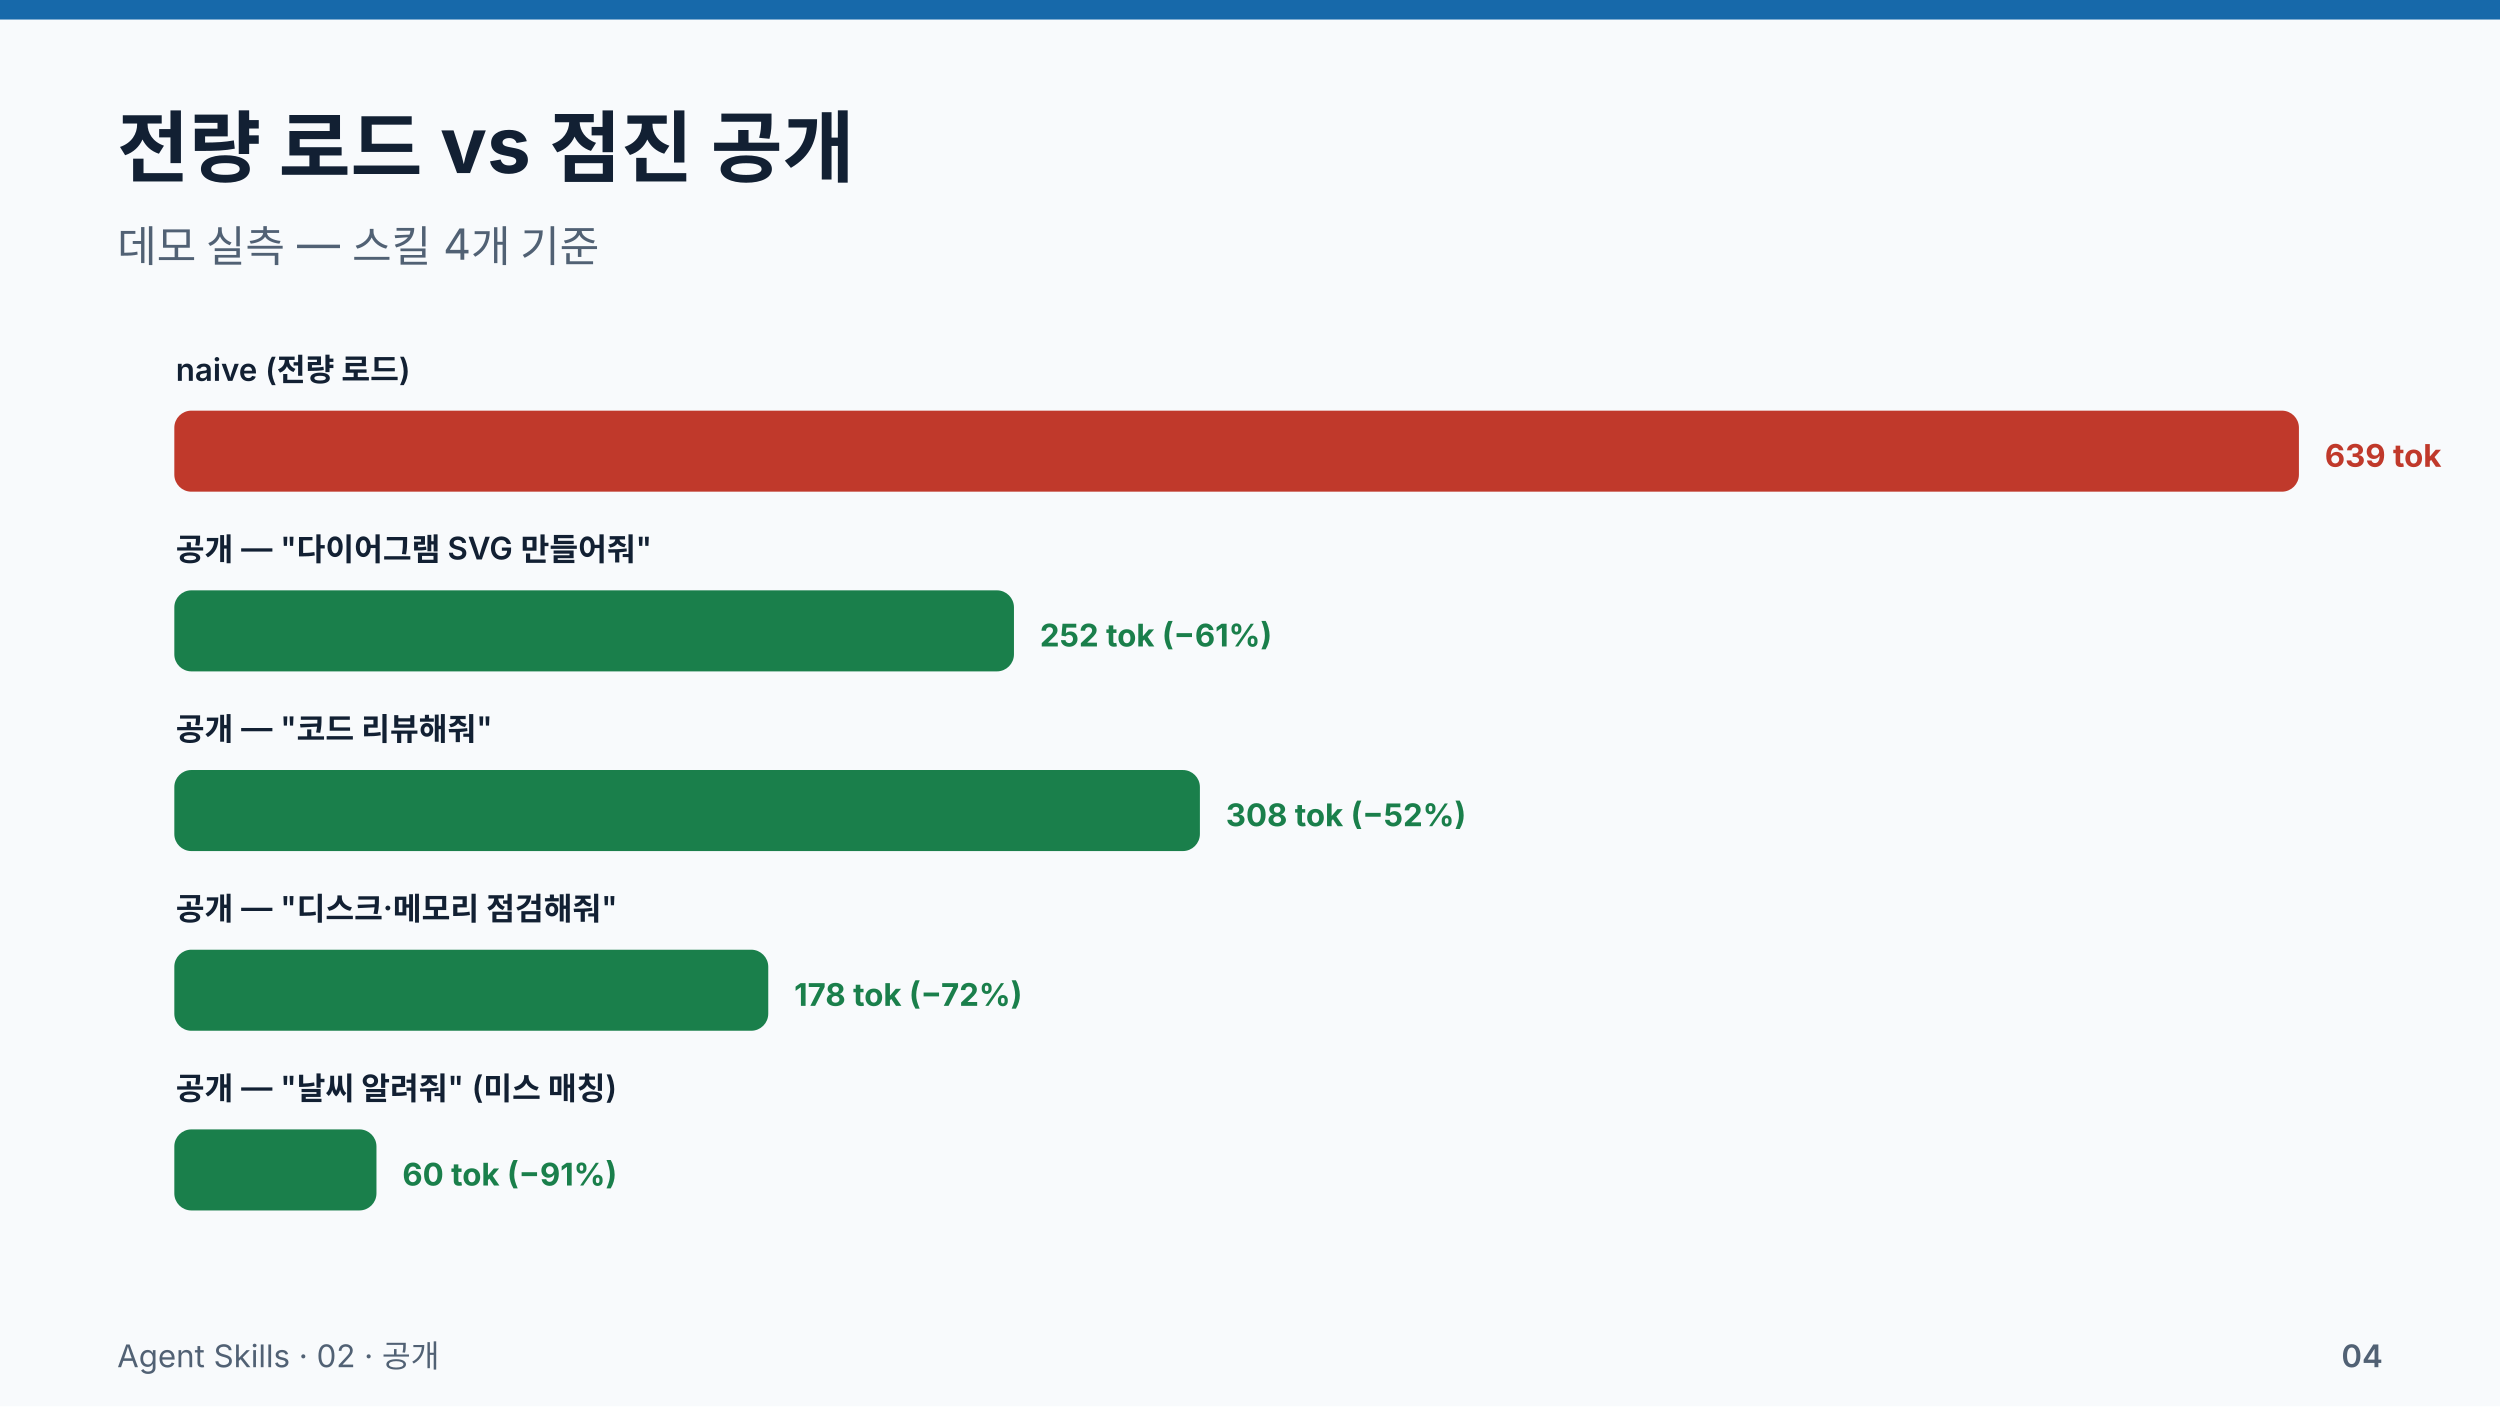
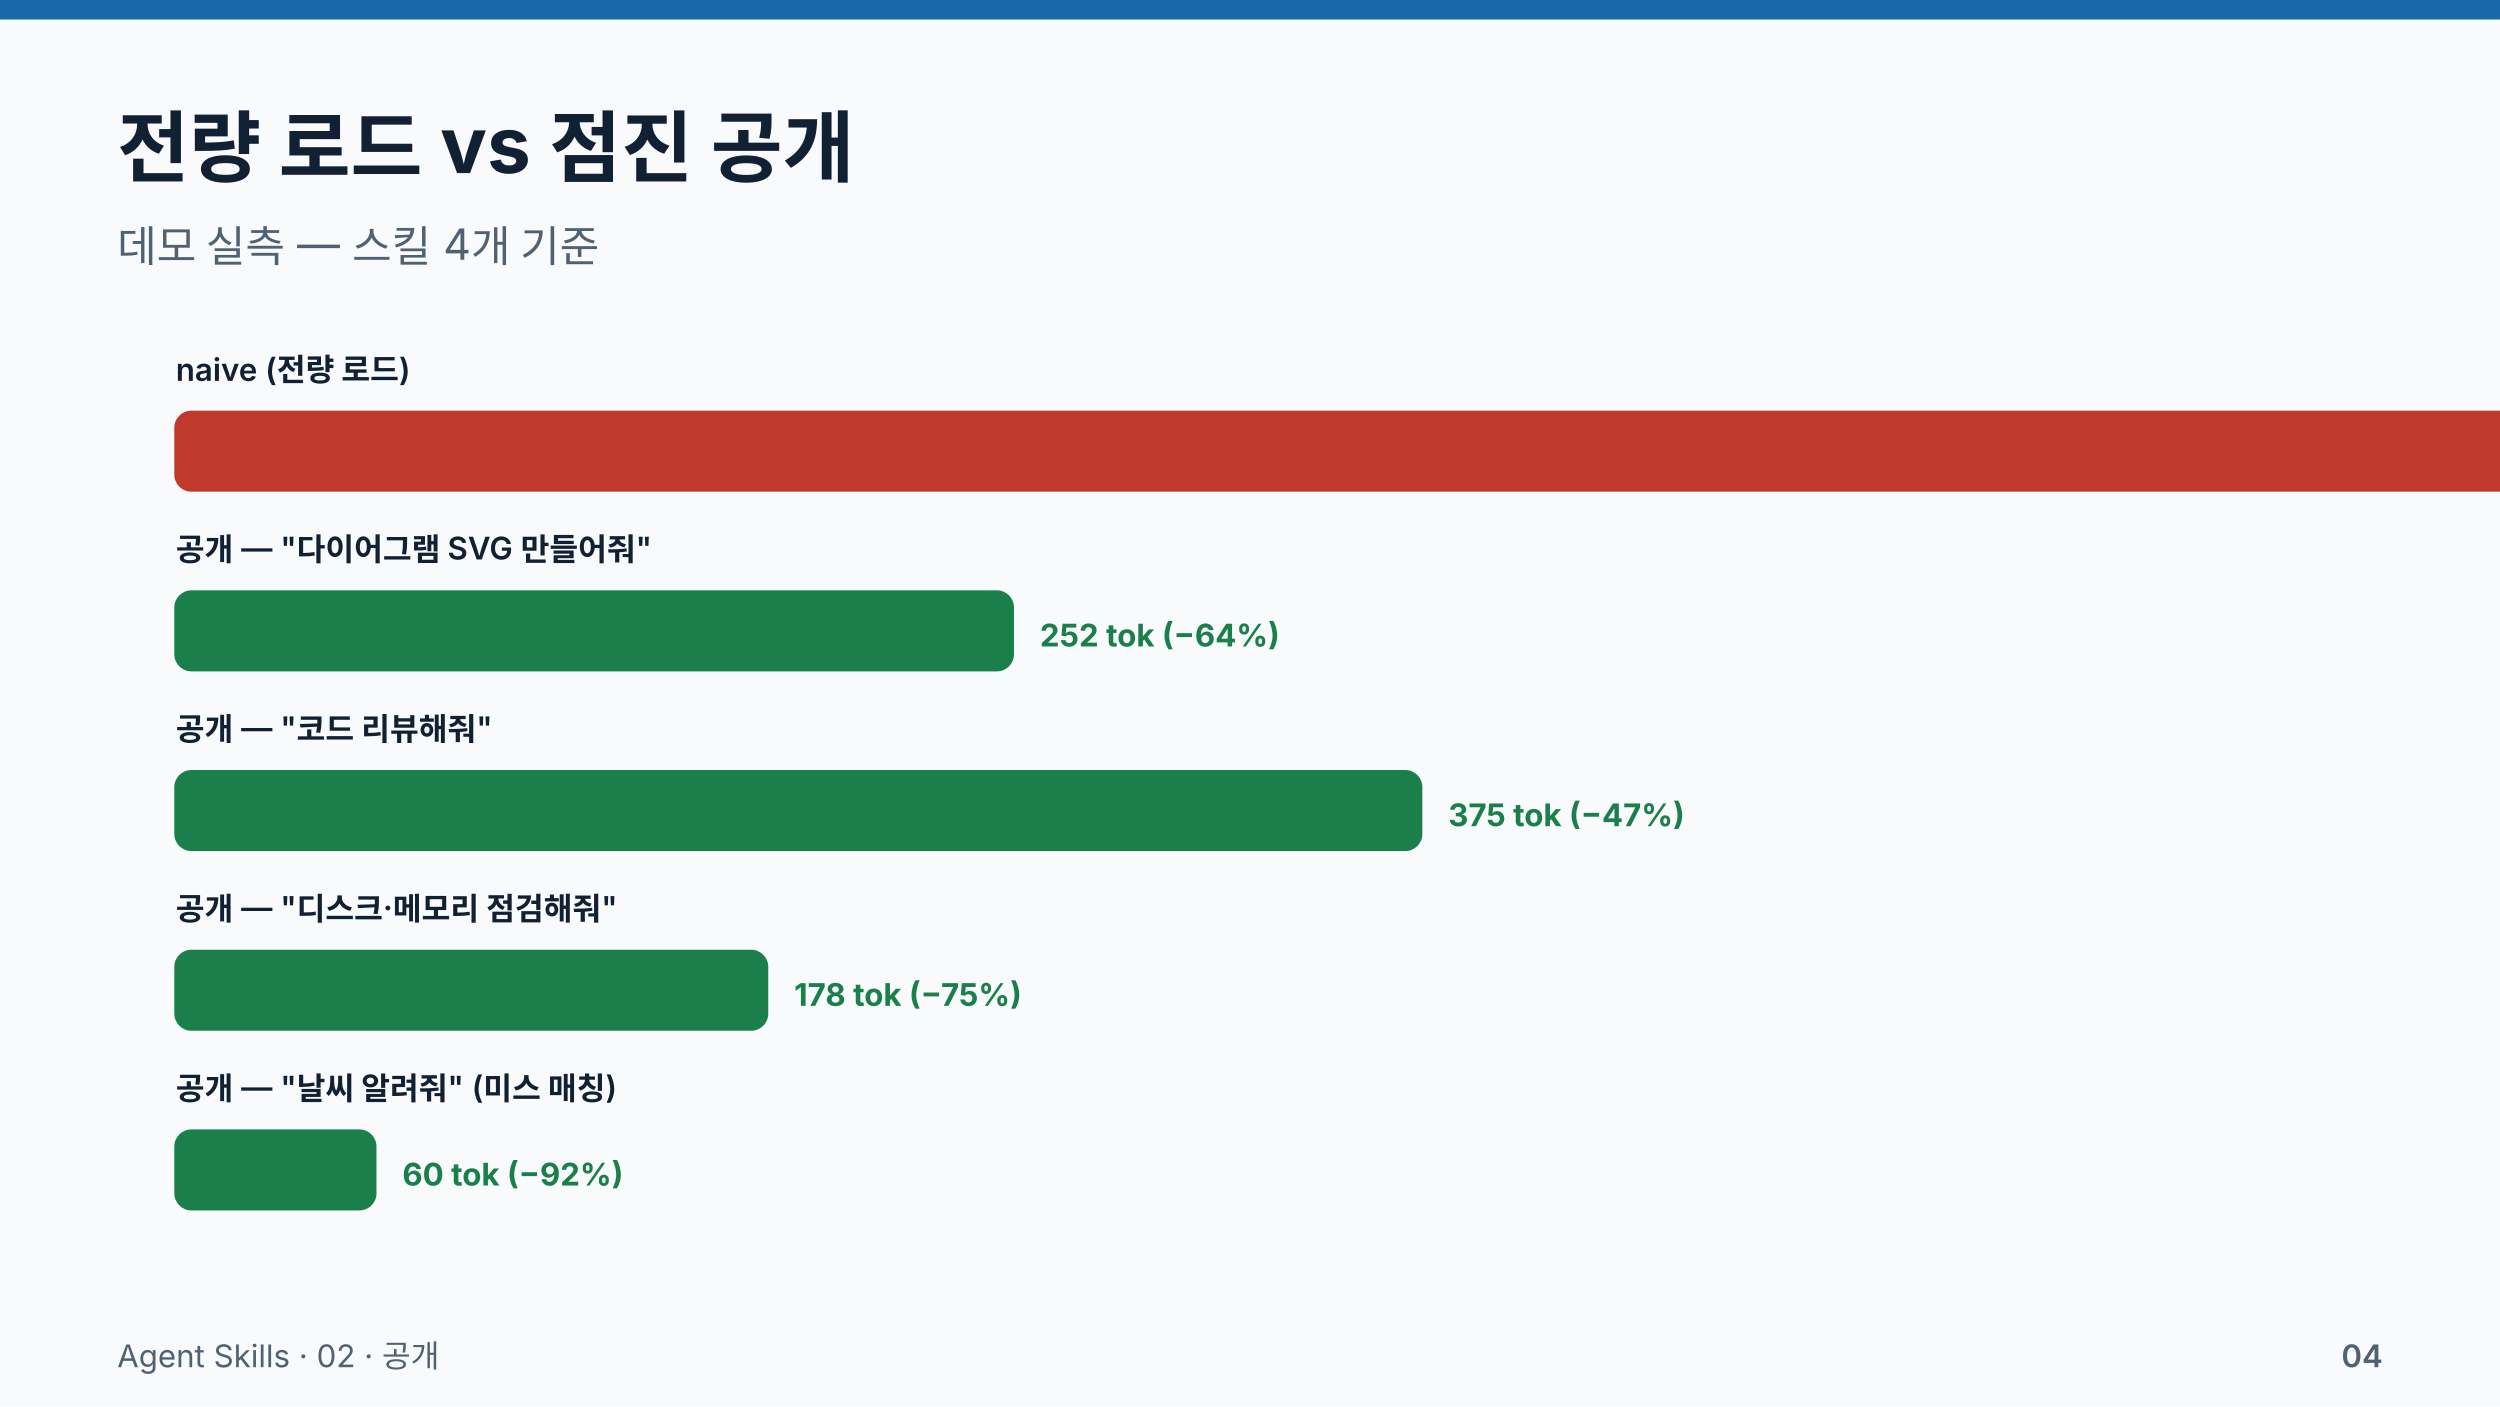
<svg xmlns="http://www.w3.org/2000/svg" viewBox="0 0 1280 720" width="1280" height="720" role="img">
  <defs>
    <marker id="ah516174" viewBox="0 0 10 10" refX="9" refY="5" markerWidth="7" markerHeight="7" orient="auto-start-reverse">
      <path d="M0,0 L10,5 L0,10 z" fill="#516174" />
    </marker>
    <marker id="ah1769aa" viewBox="0 0 10 10" refX="9" refY="5" markerWidth="7" markerHeight="7" orient="auto-start-reverse">
      <path d="M0,0 L10,5 L0,10 z" fill="#1769aa" />
    </marker>
    <marker id="ah1a7f4b" viewBox="0 0 10 10" refX="9" refY="5" markerWidth="7" markerHeight="7" orient="auto-start-reverse">
      <path d="M0,0 L10,5 L0,10 z" fill="#1a7f4b" />
    </marker>
    <marker id="ahc0392b" viewBox="0 0 10 10" refX="9" refY="5" markerWidth="7" markerHeight="7" orient="auto-start-reverse">
      <path d="M0,0 L10,5 L0,10 z" fill="#c0392b" />
    </marker>
    <marker id="ahb86e00" viewBox="0 0 10 10" refX="9" refY="5" markerWidth="7" markerHeight="7" orient="auto-start-reverse">
      <path d="M0,0 L10,5 L0,10 z" fill="#b86e00" />
    </marker>
    <marker id="ah8a96a3" viewBox="0 0 10 10" refX="9" refY="5" markerWidth="7" markerHeight="7" orient="auto-start-reverse">
      <path d="M0,0 L10,5 L0,10 z" fill="#8a96a3" />
    </marker>
  </defs>
  <rect width="1280" height="720" fill="#f8fafc" />
  <rect width="1280" height="10" fill="#1769aa" />
  <text x="60" y="90" font-family="-apple-system, 'Apple SD Gothic Neo', 'Noto Sans KR', sans-serif" font-size="40" font-weight="700" fill="#122033" xml:space="preserve" style="white-space:pre">전량 로드 vs 점진 공개</text>
  <text x="60" y="134" font-family="-apple-system, 'Apple SD Gothic Neo', 'Noto Sans KR', sans-serif" font-size="22" fill="#516174" xml:space="preserve" style="white-space:pre">데모 실측 — 스킬 4개 기준</text>
  <text x="90" y="195" font-family="-apple-system, 'Apple SD Gothic Neo', 'Noto Sans KR', sans-serif" font-size="16" font-weight="600" fill="#122033" xml:space="preserve" style="white-space:pre">naive (전량 로드)</text>
-   <rect x="90" y="211" width="1086.3" height="40" rx="8" fill="#c0392b" stroke="#c0392b" stroke-width="1.5" />
-   <text x="1190.3" y="239" font-family="-apple-system, 'Apple SD Gothic Neo', 'Noto Sans KR', sans-serif" font-size="16" font-weight="700" fill="#c0392b" xml:space="preserve" style="white-space:pre">639 tok</text>
+   <rect x="90" y="211" width="1201.9" height="40" rx="8" fill="#c0392b" stroke="#c0392b" stroke-width="1.5" />
+   <text x="1305.9" y="239" font-family="-apple-system, 'Apple SD Gothic Neo', 'Noto Sans KR', sans-serif" font-size="16" font-weight="700" fill="#c0392b" xml:space="preserve" style="white-space:pre">707 tok</text>
  <text x="90" y="287" font-family="-apple-system, 'Apple SD Gothic Neo', 'Noto Sans KR', sans-serif" font-size="16" font-weight="600" fill="#122033" xml:space="preserve" style="white-space:pre">공개 — "다이어그램 SVG 만들어줘"</text>
  <rect x="90" y="303" width="428.4" height="40" rx="8" fill="#1a7f4b" stroke="#1a7f4b" stroke-width="1.5" />
-   <text x="532.4" y="331" font-family="-apple-system, 'Apple SD Gothic Neo', 'Noto Sans KR', sans-serif" font-size="16" font-weight="700" fill="#1a7f4b" xml:space="preserve" style="white-space:pre">252 tok (−61%)</text>
+   <text x="532.4" y="331" font-family="-apple-system, 'Apple SD Gothic Neo', 'Noto Sans KR', sans-serif" font-size="16" font-weight="700" fill="#1a7f4b" xml:space="preserve" style="white-space:pre">252 tok (−64%)</text>
  <text x="90" y="379" font-family="-apple-system, 'Apple SD Gothic Neo', 'Noto Sans KR', sans-serif" font-size="16" font-weight="600" fill="#122033" xml:space="preserve" style="white-space:pre">공개 — "코드 리뷰해줘"</text>
-   <rect x="90" y="395" width="523.6" height="40" rx="8" fill="#1a7f4b" stroke="#1a7f4b" stroke-width="1.5" />
-   <text x="627.6" y="423" font-family="-apple-system, 'Apple SD Gothic Neo', 'Noto Sans KR', sans-serif" font-size="16" font-weight="700" fill="#1a7f4b" xml:space="preserve" style="white-space:pre">308 tok (−52%)</text>
+   <rect x="90" y="395" width="637.5" height="40" rx="8" fill="#1a7f4b" stroke="#1a7f4b" stroke-width="1.5" />
+   <text x="741.5" y="423" font-family="-apple-system, 'Apple SD Gothic Neo', 'Noto Sans KR', sans-serif" font-size="16" font-weight="700" fill="#1a7f4b" xml:space="preserve" style="white-space:pre">375 tok (−47%)</text>
  <text x="90" y="471" font-family="-apple-system, 'Apple SD Gothic Neo', 'Noto Sans KR', sans-serif" font-size="16" font-weight="600" fill="#122033" xml:space="preserve" style="white-space:pre">공개 — "디스크·메모리 점검해줘"</text>
  <rect x="90" y="487" width="302.6" height="40" rx="8" fill="#1a7f4b" stroke="#1a7f4b" stroke-width="1.5" />
-   <text x="406.6" y="515" font-family="-apple-system, 'Apple SD Gothic Neo', 'Noto Sans KR', sans-serif" font-size="16" font-weight="700" fill="#1a7f4b" xml:space="preserve" style="white-space:pre">178 tok (−72%)</text>
+   <text x="406.6" y="515" font-family="-apple-system, 'Apple SD Gothic Neo', 'Noto Sans KR', sans-serif" font-size="16" font-weight="700" fill="#1a7f4b" xml:space="preserve" style="white-space:pre">178 tok (−75%)</text>
  <text x="90" y="563" font-family="-apple-system, 'Apple SD Gothic Neo', 'Noto Sans KR', sans-serif" font-size="16" font-weight="600" fill="#122033" xml:space="preserve" style="white-space:pre">공개 — "날씨 알려줘" (미스 매칭)</text>
  <rect x="90" y="579" width="102.0" height="40" rx="8" fill="#1a7f4b" stroke="#1a7f4b" stroke-width="1.5" />
-   <text x="206.0" y="607" font-family="-apple-system, 'Apple SD Gothic Neo', 'Noto Sans KR', sans-serif" font-size="16" font-weight="700" fill="#1a7f4b" xml:space="preserve" style="white-space:pre">60 tok (−91%)</text>
+   <text x="206.0" y="607" font-family="-apple-system, 'Apple SD Gothic Neo', 'Noto Sans KR', sans-serif" font-size="16" font-weight="700" fill="#1a7f4b" xml:space="preserve" style="white-space:pre">60 tok (−92%)</text>
  <text x="60" y="700" font-family="-apple-system, 'Apple SD Gothic Neo', 'Noto Sans KR', sans-serif" font-size="16" fill="#516174" xml:space="preserve" style="white-space:pre">Agent Skills · 02 · 공개</text>
  <text x="1220" y="700" font-family="-apple-system, 'Apple SD Gothic Neo', 'Noto Sans KR', sans-serif" font-size="16" font-weight="600" fill="#516174" text-anchor="end" xml:space="preserve" style="white-space:pre">04</text>
</svg>
